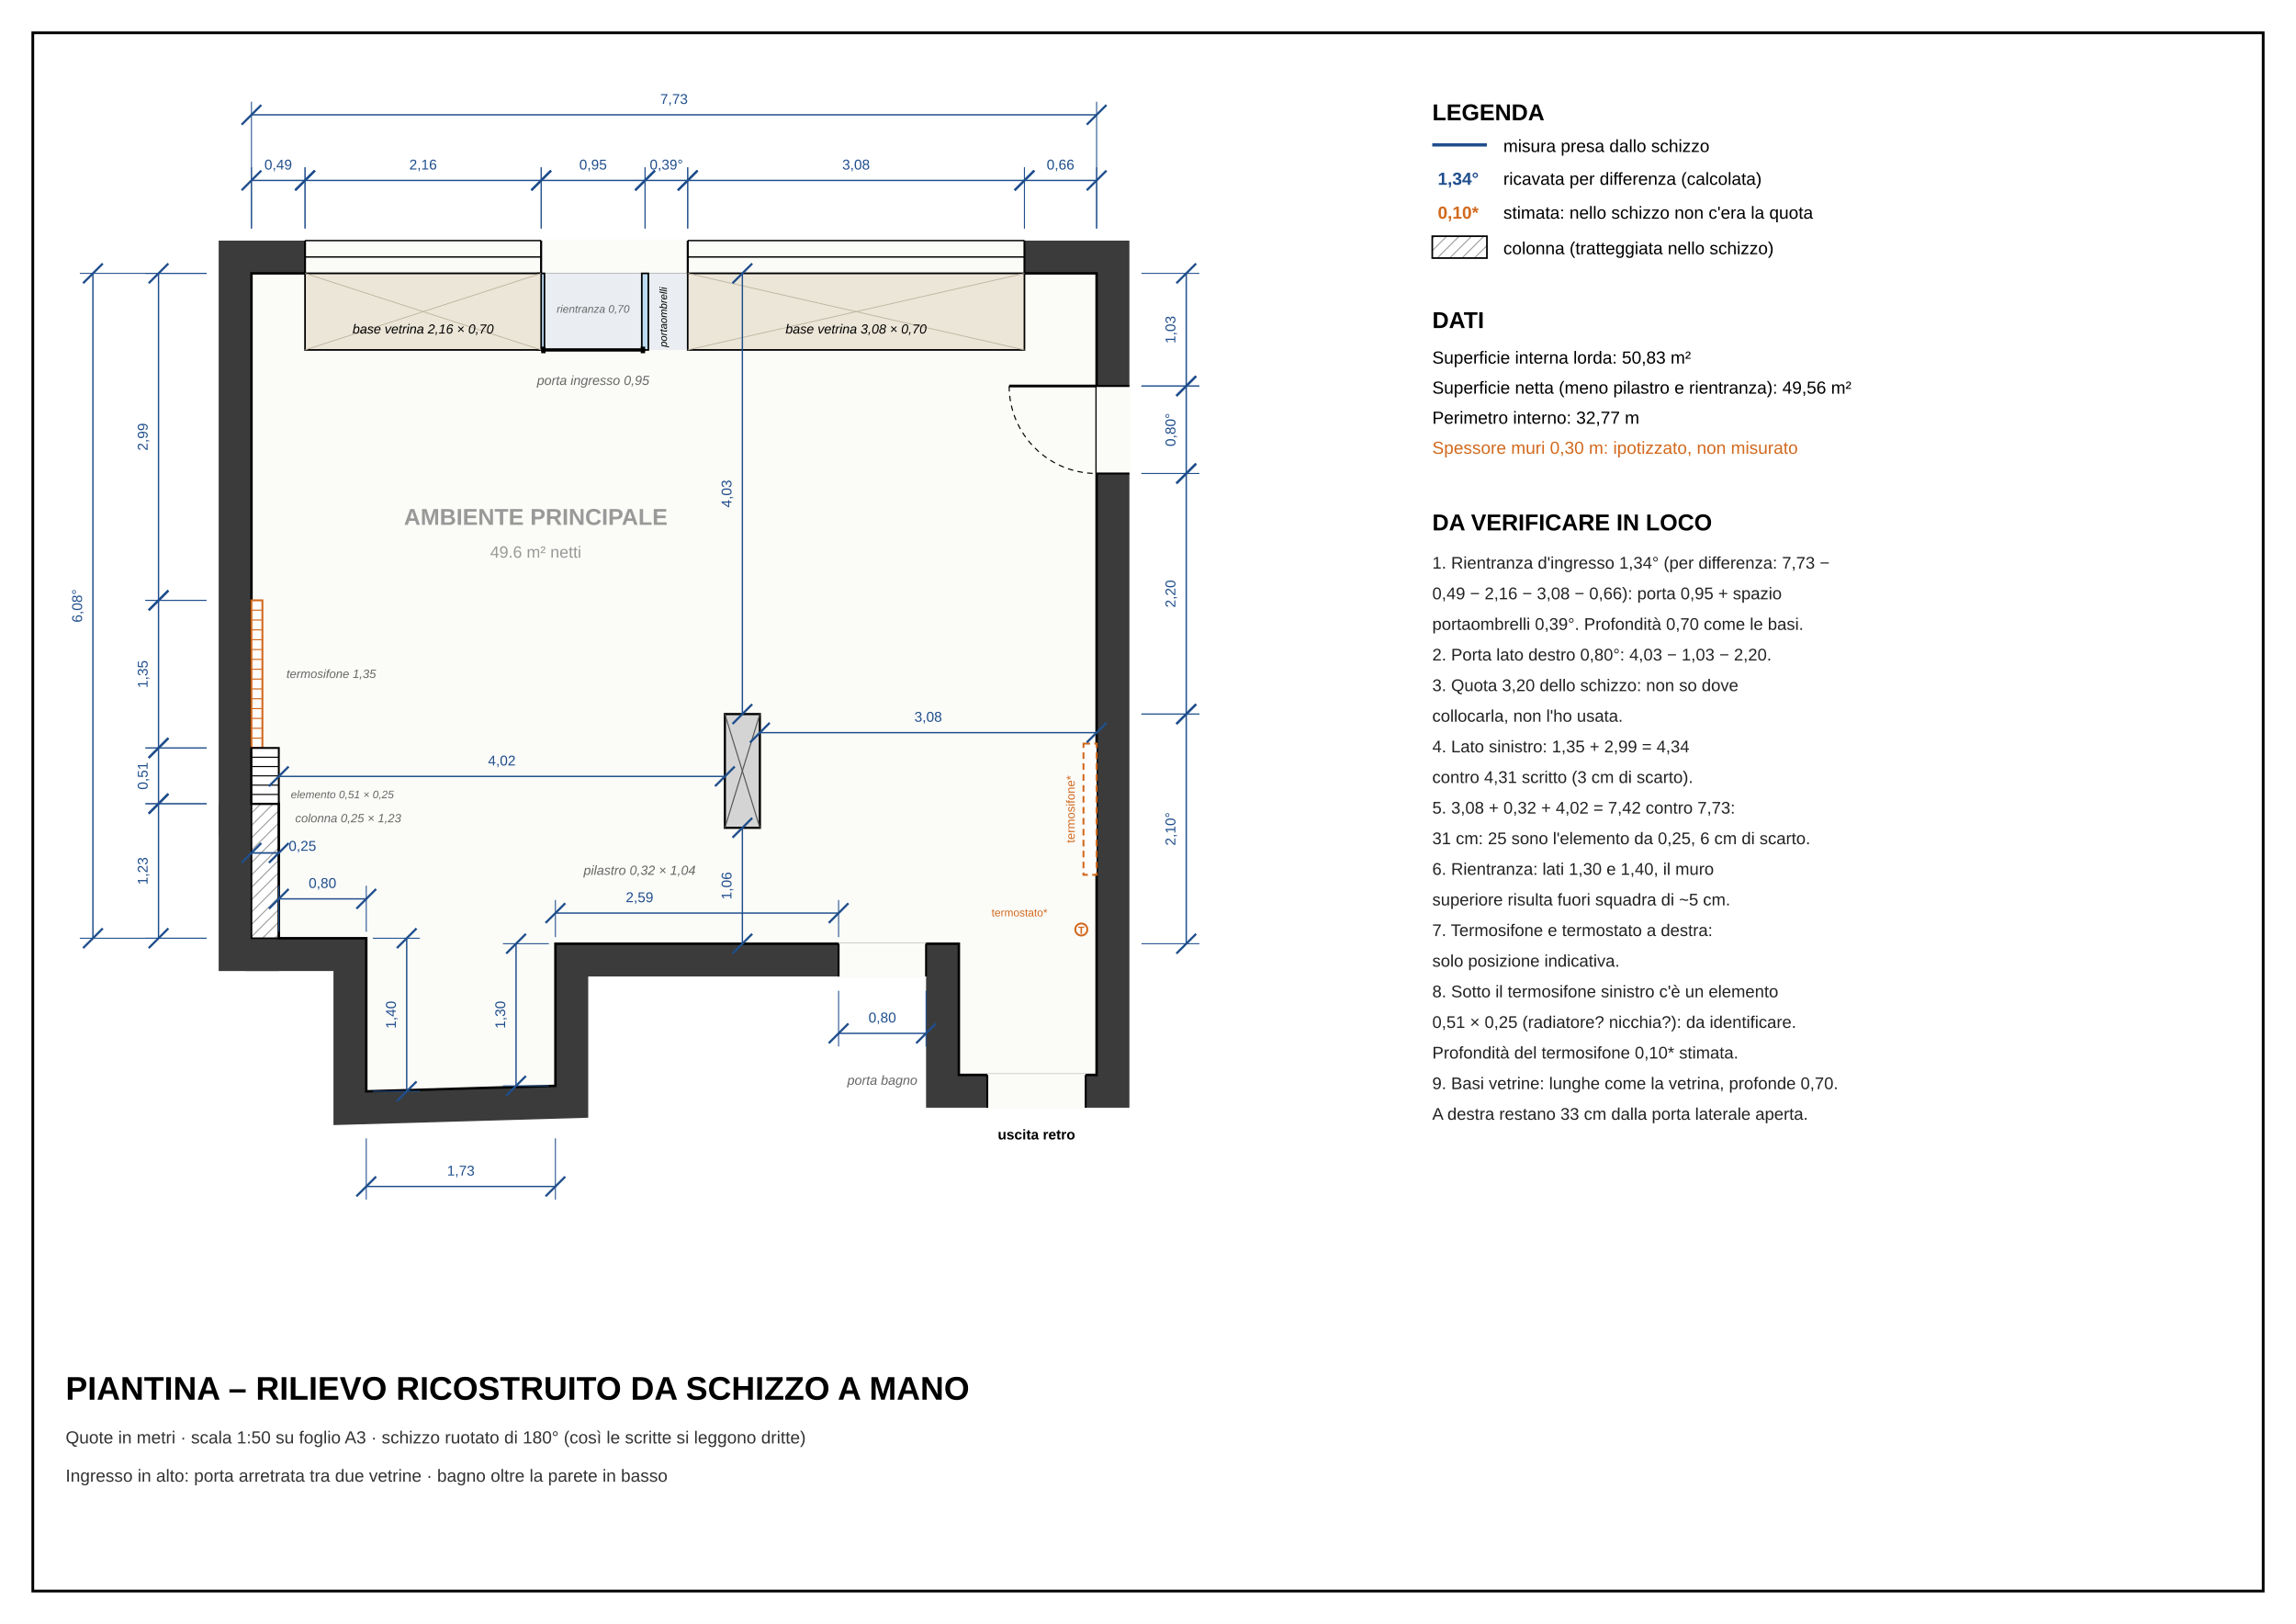
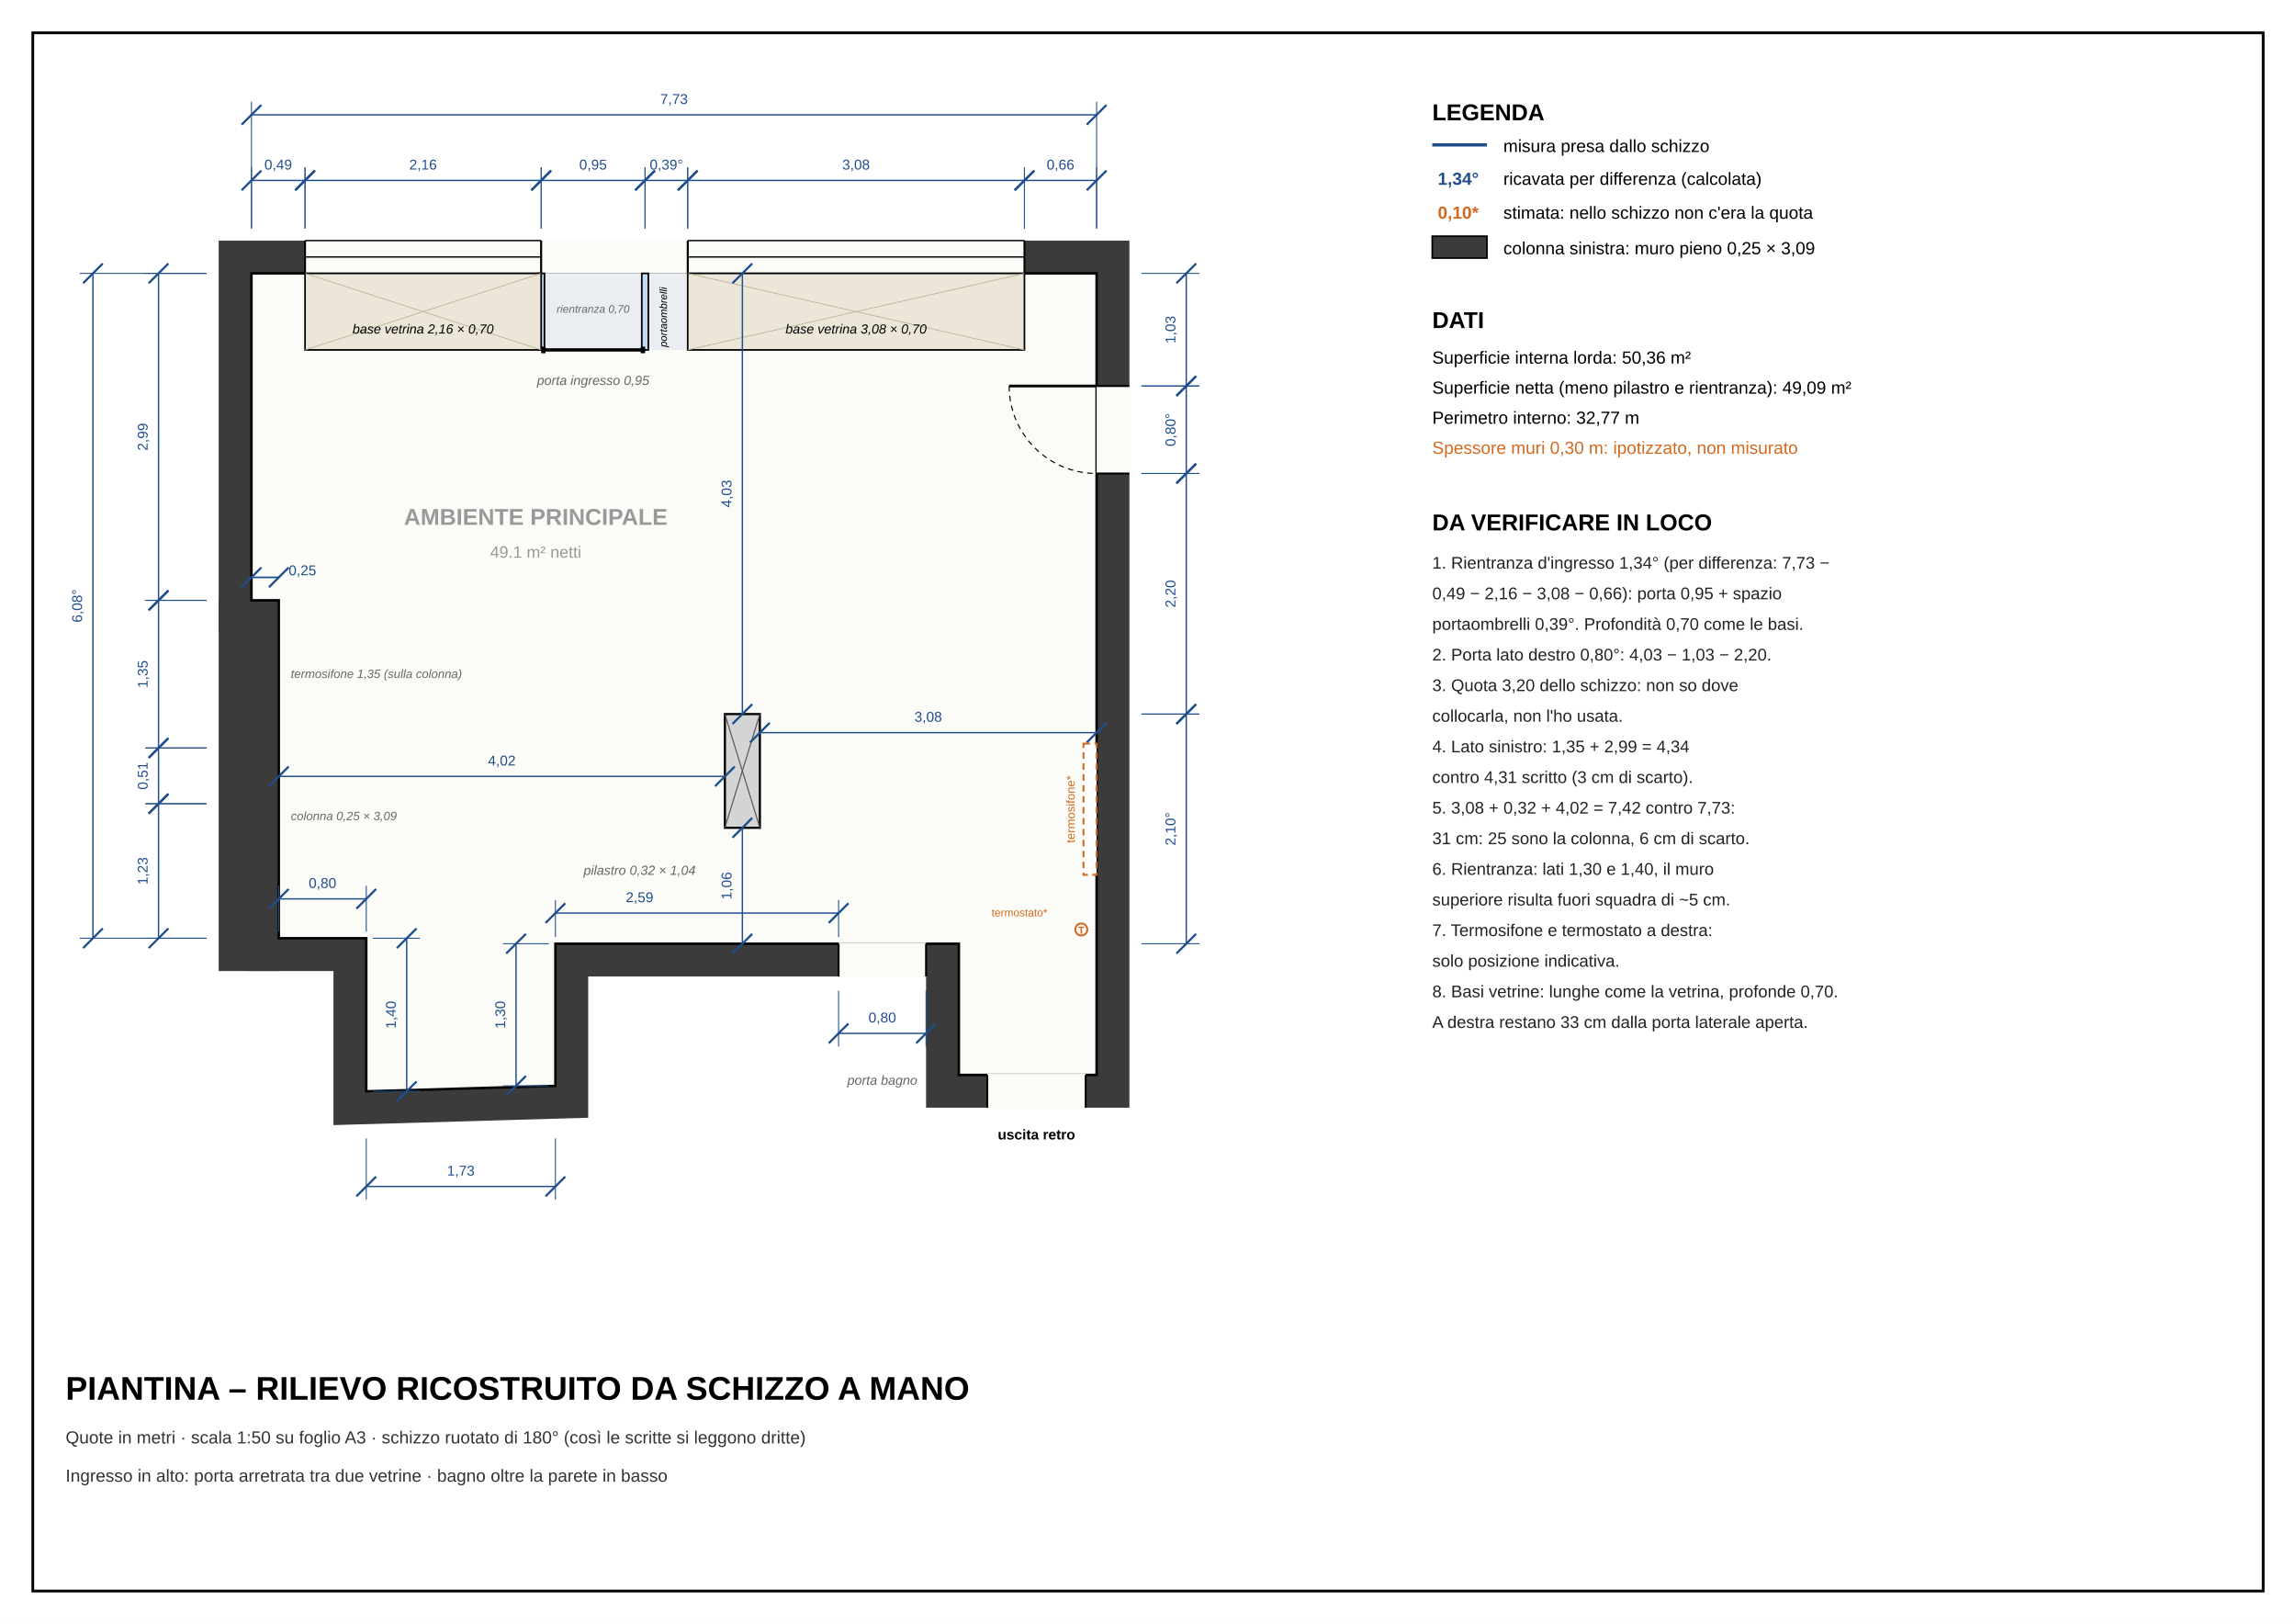
<svg xmlns="http://www.w3.org/2000/svg" width="420mm" height="297mm" viewBox="0 0 420 297" font-family="Arial, Helvetica, sans-serif">
  <defs>
    <pattern id="hatch" width="1.6" height="1.6" patternUnits="userSpaceOnUse" patternTransform="rotate(45)">
      <line x1="0" y1="0" x2="0" y2="1.6" stroke="#777" stroke-width="0.25" />
    </pattern>
  </defs>
  <rect width="420" height="297" fill="#ffffff" />
  <rect x="6" y="6" width="408" height="285" fill="none" stroke="#000" stroke-width="0.5" />
-   <polygon points="46.00,50.00 200.60,50.00 200.60,196.60 175.40,196.60 175.40,172.60 101.60,172.60 101.60,198.60 67.00,199.60 67.00,171.60 51.00,171.60 51.00,147.00 46.00,147.00" fill="none" stroke="#3b3b3b" stroke-width="12.00" stroke-linejoin="miter" stroke-miterlimit="10" />
-   <polygon points="46.00,50.00 200.60,50.00 200.60,196.60 175.40,196.60 175.40,172.60 101.60,172.60 101.60,198.60 67.00,199.60 67.00,171.60 51.00,171.60 51.00,147.00 46.00,147.00" fill="#fbfbf8" stroke="none" />
-   <rect x="40.00" y="147.00" width="11.00" height="30.60" fill="#3b3b3b" stroke="none" stroke-width="0.25" />
-   <rect x="46.00" y="147.00" width="5.00" height="24.60" fill="#fff" stroke="none" stroke-width="0.25" />
-   <rect x="46.00" y="147.00" width="5.00" height="24.60" fill="url(#hatch)" stroke="#000" stroke-width="0.3" />
-   <polygon points="46.00,50.00 200.60,50.00 200.60,196.60 175.40,196.60 175.40,172.60 101.60,172.60 101.60,198.60 67.00,199.60 67.00,171.60 51.00,171.60 51.00,147.00 46.00,147.00" fill="none" stroke="#000" stroke-width="0.45" stroke-linejoin="miter" />
+   <polygon points="46.00,50.00 200.60,50.00 200.60,196.60 175.40,196.60 175.40,172.60 101.60,172.60 101.60,198.60 67.00,199.60 67.00,171.60 51.00,171.60 51.00,109.80 46.00,109.80" fill="none" stroke="#3b3b3b" stroke-width="12.00" stroke-linejoin="miter" stroke-miterlimit="10" />
+   <polygon points="46.00,50.00 200.60,50.00 200.60,196.60 175.40,196.60 175.40,172.60 101.60,172.60 101.60,198.60 67.00,199.60 67.00,171.60 51.00,171.60 51.00,109.80 46.00,109.80" fill="#fbfbf8" stroke="none" />
+   <rect x="40.00" y="109.80" width="11.00" height="67.80" fill="#3b3b3b" stroke="none" stroke-width="0.25" />
+   <polygon points="46.00,50.00 200.60,50.00 200.60,196.60 175.40,196.60 175.40,172.60 101.60,172.60 101.60,198.60 67.00,199.60 67.00,171.60 51.00,171.60 51.00,109.80 46.00,109.80" fill="none" stroke="#000" stroke-width="0.45" stroke-linejoin="miter" />
  <rect x="55.80" y="43.80" width="43.20" height="6.20" fill="#fbfbf8" stroke="none" stroke-width="0.25" />
  <line x1="55.80" y1="44.00" x2="55.80" y2="50.00" stroke="#000" stroke-width="0.35" />
  <line x1="99.00" y1="44.00" x2="99.00" y2="50.00" stroke="#000" stroke-width="0.35" />
  <line x1="55.80" y1="44.00" x2="99.00" y2="44.00" stroke="#000" stroke-width="0.25" />
  <line x1="55.80" y1="47.00" x2="99.00" y2="47.00" stroke="#000" stroke-width="0.25" />
  <line x1="55.80" y1="50.00" x2="99.00" y2="50.00" stroke="#000" stroke-width="0.25" />
  <rect x="125.80" y="43.80" width="61.60" height="6.20" fill="#fbfbf8" stroke="none" stroke-width="0.25" />
  <line x1="125.80" y1="44.00" x2="125.80" y2="50.00" stroke="#000" stroke-width="0.35" />
  <line x1="187.40" y1="44.00" x2="187.40" y2="50.00" stroke="#000" stroke-width="0.35" />
  <line x1="125.80" y1="44.00" x2="187.40" y2="44.00" stroke="#000" stroke-width="0.25" />
  <line x1="125.80" y1="47.00" x2="187.40" y2="47.00" stroke="#000" stroke-width="0.25" />
  <line x1="125.80" y1="50.00" x2="187.40" y2="50.00" stroke="#000" stroke-width="0.25" />
  <rect x="99.00" y="43.80" width="26.80" height="6.20" fill="#fbfbf8" stroke="none" stroke-width="0.25" />
  <line x1="99.00" y1="44.00" x2="99.00" y2="50.00" stroke="#000" stroke-width="0.35" />
  <line x1="125.80" y1="44.00" x2="125.80" y2="50.00" stroke="#000" stroke-width="0.35" />
  <rect x="99.00" y="50.00" width="26.80" height="14.00" fill="#eaeef2" stroke="none" stroke-width="0.25" />
  <rect x="98.40" y="50.00" width="1.20" height="14.00" fill="#bfdcf2" stroke="#000" stroke-width="0.3" />
  <rect x="117.40" y="50.00" width="1.20" height="14.00" fill="#bfdcf2" stroke="#000" stroke-width="0.3" />
  <line x1="99.00" y1="64.00" x2="118.00" y2="64.00" stroke="#000" stroke-width="0.6" />
  <rect x="99.00" y="63.40" width="0.80" height="1.20" fill="#000" stroke="none" stroke-width="0.25" />
  <rect x="117.20" y="63.40" width="0.80" height="1.20" fill="#000" stroke="none" stroke-width="0.25" />
  <rect x="200.60" y="70.60" width="6.20" height="16.00" fill="#fbfbf8" stroke="none" stroke-width="0.25" />
  <line x1="200.60" y1="70.60" x2="206.60" y2="70.60" stroke="#000" stroke-width="0.35" />
  <line x1="200.60" y1="86.60" x2="206.60" y2="86.60" stroke="#000" stroke-width="0.35" />
  <line x1="200.60" y1="70.60" x2="184.60" y2="70.60" stroke="#000" stroke-width="0.5" />
  <path d="M 184.60 70.60 A 16.00 16.00 0 0 0 200.60 86.60" fill="none" stroke="#000" stroke-width="0.2" stroke-dasharray="1 0.8" />
  <rect x="153.40" y="172.40" width="16.00" height="6.40" fill="#fbfbf8" stroke="none" stroke-width="0.25" />
  <line x1="153.40" y1="172.60" x2="153.40" y2="178.60" stroke="#000" stroke-width="0.35" />
  <line x1="169.40" y1="172.60" x2="169.40" y2="178.60" stroke="#000" stroke-width="0.35" />
  <rect x="180.60" y="196.40" width="18.00" height="6.40" fill="#fbfbf8" stroke="none" stroke-width="0.25" />
  <line x1="180.60" y1="196.60" x2="180.60" y2="202.60" stroke="#000" stroke-width="0.35" />
  <line x1="198.60" y1="196.60" x2="198.60" y2="202.60" stroke="#000" stroke-width="0.35" />
  <rect x="180.60" y="196.40" width="18.00" height="6.40" fill="none" stroke="none" stroke-width="0.25" />
  <rect x="55.80" y="50.00" width="43.20" height="14.00" fill="#ece6d8" stroke="#000" stroke-width="0.3" />
  <line x1="55.80" y1="50.00" x2="99.00" y2="64.00" stroke="#bbb39f" stroke-width="0.15" />
  <line x1="55.80" y1="64.00" x2="99.00" y2="50.00" stroke="#bbb39f" stroke-width="0.15" />
  <rect x="125.80" y="50.00" width="61.60" height="14.00" fill="#ece6d8" stroke="#000" stroke-width="0.3" />
  <line x1="125.80" y1="50.00" x2="187.40" y2="64.00" stroke="#bbb39f" stroke-width="0.15" />
  <line x1="125.80" y1="64.00" x2="187.40" y2="50.00" stroke="#bbb39f" stroke-width="0.15" />
  <rect x="132.60" y="130.60" width="6.40" height="20.80" fill="#d4d4d4" stroke="#000" stroke-width="0.4" />
  <line x1="132.60" y1="130.60" x2="139.00" y2="151.40" stroke="#555" stroke-width="0.2" />
  <line x1="139.00" y1="130.60" x2="132.60" y2="151.40" stroke="#555" stroke-width="0.2" />
-   <rect x="46.00" y="109.80" width="2.00" height="27.00" fill="#fff" stroke="#d2691e" stroke-width="0.35" />
-   <line x1="46.00" y1="111.60" x2="48.00" y2="111.60" stroke="#d2691e" stroke-width="0.2" />
-   <line x1="46.00" y1="113.40" x2="48.00" y2="113.40" stroke="#d2691e" stroke-width="0.2" />
-   <line x1="46.00" y1="115.20" x2="48.00" y2="115.20" stroke="#d2691e" stroke-width="0.2" />
-   <line x1="46.00" y1="117.00" x2="48.00" y2="117.00" stroke="#d2691e" stroke-width="0.2" />
-   <line x1="46.00" y1="118.80" x2="48.00" y2="118.80" stroke="#d2691e" stroke-width="0.2" />
-   <line x1="46.00" y1="120.60" x2="48.00" y2="120.60" stroke="#d2691e" stroke-width="0.2" />
-   <line x1="46.00" y1="122.40" x2="48.00" y2="122.40" stroke="#d2691e" stroke-width="0.2" />
-   <line x1="46.00" y1="124.20" x2="48.00" y2="124.20" stroke="#d2691e" stroke-width="0.2" />
-   <line x1="46.00" y1="126.00" x2="48.00" y2="126.00" stroke="#d2691e" stroke-width="0.2" />
-   <line x1="46.00" y1="127.80" x2="48.00" y2="127.80" stroke="#d2691e" stroke-width="0.2" />
-   <line x1="46.00" y1="129.60" x2="48.00" y2="129.60" stroke="#d2691e" stroke-width="0.2" />
-   <line x1="46.00" y1="131.40" x2="48.00" y2="131.40" stroke="#d2691e" stroke-width="0.2" />
-   <line x1="46.00" y1="133.20" x2="48.00" y2="133.20" stroke="#d2691e" stroke-width="0.2" />
-   <line x1="46.00" y1="135.00" x2="48.00" y2="135.00" stroke="#d2691e" stroke-width="0.2" />
-   <rect x="46.00" y="136.80" width="5.00" height="10.20" fill="#fff" stroke="#000" stroke-width="0.35" />
-   <line x1="46.00" y1="138.50" x2="51.00" y2="138.50" stroke="#000" stroke-width="0.2" />
-   <line x1="46.00" y1="140.20" x2="51.00" y2="140.20" stroke="#000" stroke-width="0.2" />
-   <line x1="46.00" y1="141.90" x2="51.00" y2="141.90" stroke="#000" stroke-width="0.2" />
-   <line x1="46.00" y1="143.60" x2="51.00" y2="143.60" stroke="#000" stroke-width="0.2" />
-   <line x1="46.00" y1="145.30" x2="51.00" y2="145.30" stroke="#000" stroke-width="0.2" />
  <rect x="198.20" y="136.00" width="2.40" height="24.00" fill="#fff" stroke="#d2691e" stroke-width="0.35" stroke-dasharray="1.2 0.8" />
  <text x="196.60" y="148.00" font-size="2.2" fill="#d2691e" text-anchor="middle" font-weight="normal" font-style="normal" transform="rotate(-90 196.60 148.00)">termosifone*</text>
  <circle cx="197.80" cy="170.00" r="1.1" fill="#fff" stroke="#d2691e" stroke-width="0.35" />
  <text x="197.80" y="170.80" font-size="1.9" fill="#d2691e" text-anchor="middle" font-weight="bold">T</text>
  <text x="191.60" y="167.60" font-size="2.0" fill="#d2691e" text-anchor="end" font-weight="normal" font-style="normal">termostato*</text>
  <text x="77.40" y="61.00" font-size="2.4" fill="#000" text-anchor="middle" font-weight="normal" font-style="italic">base vetrina 2,16 × 0,70</text>
  <text x="156.60" y="61.00" font-size="2.4" fill="#000" text-anchor="middle" font-weight="normal" font-style="italic">base vetrina 3,08 × 0,70</text>
  <text x="108.50" y="70.40" font-size="2.4" fill="#666666" text-anchor="middle" font-weight="normal" font-style="italic">porta ingresso 0,95</text>
  <text x="108.50" y="57.20" font-size="2.0" fill="#666666" text-anchor="middle" font-weight="normal" font-style="italic">rientranza 0,70</text>
  <text x="122.00" y="58.00" font-size="1.9" fill="#000" text-anchor="middle" font-weight="normal" font-style="italic" transform="rotate(-90 122.00 58.00)">portaombrelli</text>
  <text x="117.00" y="160.00" font-size="2.4" fill="#666666" text-anchor="middle" font-weight="normal" font-style="italic">pilastro 0,32 × 1,04</text>
-   <text x="52.40" y="124.00" font-size="2.2" fill="#666666" text-anchor="start" font-weight="normal" font-style="italic">termosifone 1,35</text>
-   <text x="53.20" y="146.00" font-size="2.0" fill="#666666" text-anchor="start" font-weight="normal" font-style="italic">elemento 0,51 × 0,25</text>
-   <text x="54.00" y="150.40" font-size="2.2" fill="#666666" text-anchor="start" font-weight="normal" font-style="italic">colonna 0,25 × 1,23</text>
+   <text x="53.20" y="124.00" font-size="2.2" fill="#666666" text-anchor="start" font-weight="normal" font-style="italic">termosifone 1,35 (sulla colonna)</text>
+   <text x="53.20" y="150.00" font-size="2.2" fill="#666666" text-anchor="start" font-weight="normal" font-style="italic">colonna 0,25 × 3,09</text>
  <text x="161.40" y="198.40" font-size="2.4" fill="#666666" text-anchor="middle" font-weight="normal" font-style="italic">porta bagno</text>
  <text x="189.60" y="208.40" font-size="2.6" fill="#000" text-anchor="middle" font-weight="bold" font-style="normal">uscita retro</text>
  <text x="98.00" y="96.00" font-size="4.2" fill="#999" text-anchor="middle" font-weight="bold" font-style="normal">AMBIENTE PRINCIPALE</text>
-   <text x="98.00" y="102.00" font-size="3.0" fill="#999" text-anchor="middle" font-weight="normal" font-style="normal">49.6 m² netti</text>
+   <text x="98.00" y="102.00" font-size="3.0" fill="#999" text-anchor="middle" font-weight="normal" font-style="normal">49.1 m² netti</text>
  <line x1="46.00" y1="41.80" x2="46.00" y2="30.60" stroke="#1f4e8c" stroke-width="0.18" />
  <line x1="55.80" y1="41.80" x2="55.80" y2="30.60" stroke="#1f4e8c" stroke-width="0.18" />
  <line x1="46.00" y1="33.00" x2="55.80" y2="33.00" stroke="#1f4e8c" stroke-width="0.25" />
  <line x1="44.20" y1="34.80" x2="47.80" y2="31.20" stroke="#1f4e8c" stroke-width="0.4" />
  <line x1="54.00" y1="34.80" x2="57.60" y2="31.20" stroke="#1f4e8c" stroke-width="0.4" />
  <text x="50.90" y="31.00" font-size="2.6" fill="#1f4e8c" text-anchor="middle" font-weight="normal" font-style="normal">0,49</text>
  <line x1="55.80" y1="41.80" x2="55.80" y2="30.60" stroke="#1f4e8c" stroke-width="0.18" />
  <line x1="99.00" y1="41.80" x2="99.00" y2="30.60" stroke="#1f4e8c" stroke-width="0.18" />
  <line x1="55.80" y1="33.00" x2="99.00" y2="33.00" stroke="#1f4e8c" stroke-width="0.25" />
  <line x1="54.00" y1="34.80" x2="57.60" y2="31.20" stroke="#1f4e8c" stroke-width="0.4" />
  <line x1="97.20" y1="34.80" x2="100.80" y2="31.20" stroke="#1f4e8c" stroke-width="0.4" />
  <text x="77.40" y="31.00" font-size="2.6" fill="#1f4e8c" text-anchor="middle" font-weight="normal" font-style="normal">2,16</text>
  <line x1="99.00" y1="41.80" x2="99.00" y2="30.60" stroke="#1f4e8c" stroke-width="0.18" />
  <line x1="118.00" y1="41.80" x2="118.00" y2="30.60" stroke="#1f4e8c" stroke-width="0.18" />
  <line x1="99.00" y1="33.00" x2="118.00" y2="33.00" stroke="#1f4e8c" stroke-width="0.25" />
  <line x1="97.20" y1="34.80" x2="100.80" y2="31.20" stroke="#1f4e8c" stroke-width="0.4" />
  <line x1="116.20" y1="34.80" x2="119.80" y2="31.20" stroke="#1f4e8c" stroke-width="0.4" />
  <text x="108.50" y="31.00" font-size="2.6" fill="#1f4e8c" text-anchor="middle" font-weight="normal" font-style="normal">0,95</text>
  <line x1="118.00" y1="41.80" x2="118.00" y2="30.60" stroke="#1f4e8c" stroke-width="0.18" />
  <line x1="125.80" y1="41.80" x2="125.80" y2="30.60" stroke="#1f4e8c" stroke-width="0.18" />
  <line x1="118.00" y1="33.00" x2="125.80" y2="33.00" stroke="#1f4e8c" stroke-width="0.25" />
  <line x1="116.20" y1="34.80" x2="119.80" y2="31.20" stroke="#1f4e8c" stroke-width="0.4" />
  <line x1="124.00" y1="34.80" x2="127.60" y2="31.20" stroke="#1f4e8c" stroke-width="0.4" />
  <text x="121.90" y="31.00" font-size="2.6" fill="#1f4e8c" text-anchor="middle" font-weight="normal" font-style="normal">0,39°</text>
  <line x1="125.80" y1="41.80" x2="125.80" y2="30.60" stroke="#1f4e8c" stroke-width="0.18" />
  <line x1="187.40" y1="41.80" x2="187.40" y2="30.60" stroke="#1f4e8c" stroke-width="0.18" />
  <line x1="125.80" y1="33.00" x2="187.40" y2="33.00" stroke="#1f4e8c" stroke-width="0.25" />
  <line x1="124.00" y1="34.80" x2="127.60" y2="31.20" stroke="#1f4e8c" stroke-width="0.4" />
  <line x1="185.60" y1="34.80" x2="189.20" y2="31.20" stroke="#1f4e8c" stroke-width="0.4" />
  <text x="156.60" y="31.00" font-size="2.6" fill="#1f4e8c" text-anchor="middle" font-weight="normal" font-style="normal">3,08</text>
  <line x1="187.40" y1="41.80" x2="187.40" y2="30.60" stroke="#1f4e8c" stroke-width="0.18" />
  <line x1="200.60" y1="41.80" x2="200.60" y2="30.60" stroke="#1f4e8c" stroke-width="0.18" />
  <line x1="187.40" y1="33.00" x2="200.60" y2="33.00" stroke="#1f4e8c" stroke-width="0.25" />
  <line x1="185.60" y1="34.80" x2="189.20" y2="31.20" stroke="#1f4e8c" stroke-width="0.4" />
  <line x1="198.80" y1="34.80" x2="202.40" y2="31.20" stroke="#1f4e8c" stroke-width="0.4" />
  <text x="194.00" y="31.00" font-size="2.6" fill="#1f4e8c" text-anchor="middle" font-weight="normal" font-style="normal">0,66</text>
  <line x1="46.00" y1="41.80" x2="46.00" y2="18.60" stroke="#1f4e8c" stroke-width="0.18" />
  <line x1="200.60" y1="41.80" x2="200.60" y2="18.60" stroke="#1f4e8c" stroke-width="0.18" />
  <line x1="46.00" y1="21.00" x2="200.60" y2="21.00" stroke="#1f4e8c" stroke-width="0.25" />
  <line x1="44.20" y1="22.80" x2="47.80" y2="19.20" stroke="#1f4e8c" stroke-width="0.4" />
  <line x1="198.80" y1="22.80" x2="202.40" y2="19.20" stroke="#1f4e8c" stroke-width="0.4" />
  <text x="123.30" y="19.00" font-size="2.6" fill="#1f4e8c" text-anchor="middle" font-weight="normal" font-style="normal">7,73</text>
  <line x1="208.80" y1="50.00" x2="219.40" y2="50.00" stroke="#1f4e8c" stroke-width="0.18" />
  <line x1="208.80" y1="70.60" x2="219.40" y2="70.60" stroke="#1f4e8c" stroke-width="0.18" />
  <line x1="217.00" y1="50.00" x2="217.00" y2="70.60" stroke="#1f4e8c" stroke-width="0.25" />
  <line x1="215.20" y1="51.80" x2="218.80" y2="48.20" stroke="#1f4e8c" stroke-width="0.4" />
  <line x1="215.20" y1="72.40" x2="218.80" y2="68.80" stroke="#1f4e8c" stroke-width="0.4" />
  <text x="215.00" y="60.30" font-size="2.6" fill="#1f4e8c" text-anchor="middle" font-weight="normal" font-style="normal" transform="rotate(-90 215.00 60.30)">1,03</text>
  <line x1="208.80" y1="70.60" x2="219.40" y2="70.60" stroke="#1f4e8c" stroke-width="0.18" />
  <line x1="208.80" y1="86.60" x2="219.40" y2="86.60" stroke="#1f4e8c" stroke-width="0.18" />
  <line x1="217.00" y1="70.60" x2="217.00" y2="86.60" stroke="#1f4e8c" stroke-width="0.25" />
  <line x1="215.20" y1="72.40" x2="218.80" y2="68.80" stroke="#1f4e8c" stroke-width="0.4" />
  <line x1="215.20" y1="88.40" x2="218.80" y2="84.80" stroke="#1f4e8c" stroke-width="0.4" />
  <text x="215.00" y="78.60" font-size="2.6" fill="#1f4e8c" text-anchor="middle" font-weight="normal" font-style="normal" transform="rotate(-90 215.00 78.60)">0,80°</text>
  <line x1="208.80" y1="86.60" x2="219.40" y2="86.60" stroke="#1f4e8c" stroke-width="0.18" />
  <line x1="208.80" y1="130.60" x2="219.40" y2="130.60" stroke="#1f4e8c" stroke-width="0.18" />
  <line x1="217.00" y1="86.60" x2="217.00" y2="130.60" stroke="#1f4e8c" stroke-width="0.25" />
  <line x1="215.20" y1="88.40" x2="218.80" y2="84.80" stroke="#1f4e8c" stroke-width="0.4" />
  <line x1="215.20" y1="132.40" x2="218.80" y2="128.80" stroke="#1f4e8c" stroke-width="0.4" />
  <text x="215.00" y="108.60" font-size="2.6" fill="#1f4e8c" text-anchor="middle" font-weight="normal" font-style="normal" transform="rotate(-90 215.00 108.60)">2,20</text>
  <line x1="208.80" y1="130.60" x2="219.40" y2="130.60" stroke="#1f4e8c" stroke-width="0.18" />
  <line x1="208.80" y1="172.60" x2="219.40" y2="172.60" stroke="#1f4e8c" stroke-width="0.18" />
  <line x1="217.00" y1="130.60" x2="217.00" y2="172.60" stroke="#1f4e8c" stroke-width="0.25" />
  <line x1="215.20" y1="132.40" x2="218.80" y2="128.80" stroke="#1f4e8c" stroke-width="0.4" />
  <line x1="215.20" y1="174.40" x2="218.80" y2="170.80" stroke="#1f4e8c" stroke-width="0.4" />
  <text x="215.00" y="151.60" font-size="2.6" fill="#1f4e8c" text-anchor="middle" font-weight="normal" font-style="normal" transform="rotate(-90 215.00 151.60)">2,10°</text>
  <line x1="37.80" y1="50.00" x2="26.60" y2="50.00" stroke="#1f4e8c" stroke-width="0.18" />
  <line x1="37.80" y1="109.80" x2="26.60" y2="109.80" stroke="#1f4e8c" stroke-width="0.18" />
  <line x1="29.00" y1="50.00" x2="29.00" y2="109.80" stroke="#1f4e8c" stroke-width="0.25" />
  <line x1="27.20" y1="51.80" x2="30.80" y2="48.20" stroke="#1f4e8c" stroke-width="0.4" />
  <line x1="27.20" y1="111.60" x2="30.80" y2="108.00" stroke="#1f4e8c" stroke-width="0.4" />
  <text x="27.00" y="79.90" font-size="2.6" fill="#1f4e8c" text-anchor="middle" font-weight="normal" font-style="normal" transform="rotate(-90 27.00 79.90)">2,99</text>
  <line x1="37.80" y1="109.80" x2="26.60" y2="109.80" stroke="#1f4e8c" stroke-width="0.18" />
  <line x1="37.80" y1="136.80" x2="26.60" y2="136.80" stroke="#1f4e8c" stroke-width="0.18" />
  <line x1="29.00" y1="109.80" x2="29.00" y2="136.80" stroke="#1f4e8c" stroke-width="0.25" />
  <line x1="27.20" y1="111.60" x2="30.80" y2="108.00" stroke="#1f4e8c" stroke-width="0.4" />
  <line x1="27.20" y1="138.60" x2="30.80" y2="135.00" stroke="#1f4e8c" stroke-width="0.4" />
  <text x="27.00" y="123.30" font-size="2.6" fill="#1f4e8c" text-anchor="middle" font-weight="normal" font-style="normal" transform="rotate(-90 27.00 123.30)">1,35</text>
  <line x1="37.80" y1="136.80" x2="26.60" y2="136.80" stroke="#1f4e8c" stroke-width="0.18" />
  <line x1="37.80" y1="147.00" x2="26.60" y2="147.00" stroke="#1f4e8c" stroke-width="0.18" />
  <line x1="29.00" y1="136.80" x2="29.00" y2="147.00" stroke="#1f4e8c" stroke-width="0.25" />
  <line x1="27.20" y1="138.60" x2="30.80" y2="135.00" stroke="#1f4e8c" stroke-width="0.4" />
  <line x1="27.20" y1="148.80" x2="30.80" y2="145.20" stroke="#1f4e8c" stroke-width="0.4" />
  <text x="27.00" y="141.90" font-size="2.6" fill="#1f4e8c" text-anchor="middle" font-weight="normal" font-style="normal" transform="rotate(-90 27.00 141.90)">0,51</text>
  <line x1="37.80" y1="147.00" x2="26.60" y2="147.00" stroke="#1f4e8c" stroke-width="0.18" />
  <line x1="37.80" y1="171.60" x2="26.60" y2="171.60" stroke="#1f4e8c" stroke-width="0.18" />
  <line x1="29.00" y1="147.00" x2="29.00" y2="171.60" stroke="#1f4e8c" stroke-width="0.25" />
  <line x1="27.20" y1="148.80" x2="30.80" y2="145.20" stroke="#1f4e8c" stroke-width="0.4" />
  <line x1="27.20" y1="173.40" x2="30.80" y2="169.80" stroke="#1f4e8c" stroke-width="0.4" />
  <text x="27.00" y="159.30" font-size="2.6" fill="#1f4e8c" text-anchor="middle" font-weight="normal" font-style="normal" transform="rotate(-90 27.00 159.30)">1,23</text>
  <line x1="37.80" y1="50.00" x2="14.60" y2="50.00" stroke="#1f4e8c" stroke-width="0.18" />
  <line x1="37.80" y1="171.60" x2="14.60" y2="171.60" stroke="#1f4e8c" stroke-width="0.18" />
  <line x1="17.00" y1="50.00" x2="17.00" y2="171.60" stroke="#1f4e8c" stroke-width="0.25" />
  <line x1="15.20" y1="51.80" x2="18.80" y2="48.20" stroke="#1f4e8c" stroke-width="0.4" />
  <line x1="15.20" y1="173.40" x2="18.80" y2="169.80" stroke="#1f4e8c" stroke-width="0.4" />
  <text x="15.00" y="110.80" font-size="2.6" fill="#1f4e8c" text-anchor="middle" font-weight="normal" font-style="normal" transform="rotate(-90 15.00 110.80)">6,08°</text>
  <line x1="139.00" y1="134.00" x2="200.60" y2="134.00" stroke="#1f4e8c" stroke-width="0.25" />
  <line x1="137.20" y1="135.80" x2="140.80" y2="132.20" stroke="#1f4e8c" stroke-width="0.4" />
  <line x1="198.80" y1="135.80" x2="202.40" y2="132.20" stroke="#1f4e8c" stroke-width="0.4" />
  <text x="169.80" y="132.00" font-size="2.6" fill="#1f4e8c" text-anchor="middle" font-weight="normal" font-style="normal">3,08</text>
  <line x1="51.00" y1="142.00" x2="132.60" y2="142.00" stroke="#1f4e8c" stroke-width="0.25" />
  <line x1="49.20" y1="143.80" x2="52.80" y2="140.20" stroke="#1f4e8c" stroke-width="0.4" />
  <line x1="130.80" y1="143.80" x2="134.40" y2="140.20" stroke="#1f4e8c" stroke-width="0.4" />
  <text x="91.80" y="140.00" font-size="2.6" fill="#1f4e8c" text-anchor="middle" font-weight="normal" font-style="normal">4,02</text>
  <line x1="135.80" y1="50.00" x2="135.80" y2="130.60" stroke="#1f4e8c" stroke-width="0.25" />
  <line x1="134.00" y1="51.80" x2="137.60" y2="48.20" stroke="#1f4e8c" stroke-width="0.4" />
  <line x1="134.00" y1="132.40" x2="137.60" y2="128.80" stroke="#1f4e8c" stroke-width="0.4" />
  <text x="133.80" y="90.30" font-size="2.6" fill="#1f4e8c" text-anchor="middle" font-weight="normal" font-style="normal" transform="rotate(-90 133.80 90.30)">4,03</text>
  <line x1="135.80" y1="151.40" x2="135.80" y2="172.60" stroke="#1f4e8c" stroke-width="0.25" />
  <line x1="134.00" y1="153.20" x2="137.60" y2="149.60" stroke="#1f4e8c" stroke-width="0.4" />
  <line x1="134.00" y1="174.40" x2="137.60" y2="170.80" stroke="#1f4e8c" stroke-width="0.4" />
  <text x="133.80" y="162.00" font-size="2.6" fill="#1f4e8c" text-anchor="middle" font-weight="normal" font-style="normal" transform="rotate(-90 133.80 162.00)">1,06</text>
-   <line x1="46.00" y1="156.00" x2="51.00" y2="156.00" stroke="#1f4e8c" stroke-width="0.3" />
-   <line x1="44.20" y1="157.80" x2="47.80" y2="154.20" stroke="#1f4e8c" stroke-width="0.4" />
-   <line x1="49.20" y1="157.80" x2="52.80" y2="154.20" stroke="#1f4e8c" stroke-width="0.4" />
-   <text x="52.80" y="155.60" font-size="2.6" fill="#1f4e8c" text-anchor="start" font-weight="normal" font-style="normal">0,25</text>
+   <line x1="46.00" y1="105.60" x2="51.00" y2="105.60" stroke="#1f4e8c" stroke-width="0.3" />
+   <line x1="44.20" y1="107.40" x2="47.80" y2="103.80" stroke="#1f4e8c" stroke-width="0.4" />
+   <line x1="49.20" y1="107.40" x2="52.80" y2="103.80" stroke="#1f4e8c" stroke-width="0.4" />
+   <text x="52.80" y="105.20" font-size="2.6" fill="#1f4e8c" text-anchor="start" font-weight="normal" font-style="normal">0,25</text>
  <line x1="51.00" y1="170.40" x2="51.00" y2="162.00" stroke="#1f4e8c" stroke-width="0.18" />
  <line x1="67.00" y1="170.40" x2="67.00" y2="162.00" stroke="#1f4e8c" stroke-width="0.18" />
  <line x1="51.00" y1="164.40" x2="67.00" y2="164.40" stroke="#1f4e8c" stroke-width="0.25" />
  <line x1="49.20" y1="166.20" x2="52.80" y2="162.60" stroke="#1f4e8c" stroke-width="0.4" />
  <line x1="65.20" y1="166.20" x2="68.80" y2="162.60" stroke="#1f4e8c" stroke-width="0.4" />
  <text x="59.00" y="162.40" font-size="2.6" fill="#1f4e8c" text-anchor="middle" font-weight="normal" font-style="normal">0,80</text>
  <line x1="101.60" y1="171.40" x2="101.60" y2="164.60" stroke="#1f4e8c" stroke-width="0.18" />
  <line x1="153.40" y1="171.40" x2="153.40" y2="164.60" stroke="#1f4e8c" stroke-width="0.18" />
  <line x1="101.60" y1="167.00" x2="153.40" y2="167.00" stroke="#1f4e8c" stroke-width="0.25" />
  <line x1="99.80" y1="168.80" x2="103.40" y2="165.20" stroke="#1f4e8c" stroke-width="0.4" />
  <line x1="151.60" y1="168.80" x2="155.20" y2="165.20" stroke="#1f4e8c" stroke-width="0.4" />
  <text x="117.00" y="165.00" font-size="2.6" fill="#1f4e8c" text-anchor="middle" font-weight="normal" font-style="normal">2,59</text>
  <line x1="68.20" y1="171.60" x2="76.80" y2="171.60" stroke="#1f4e8c" stroke-width="0.18" />
  <line x1="68.20" y1="199.60" x2="76.80" y2="199.60" stroke="#1f4e8c" stroke-width="0.18" />
  <line x1="74.40" y1="171.60" x2="74.40" y2="199.60" stroke="#1f4e8c" stroke-width="0.25" />
  <line x1="72.60" y1="173.40" x2="76.20" y2="169.80" stroke="#1f4e8c" stroke-width="0.4" />
  <line x1="72.60" y1="201.40" x2="76.20" y2="197.80" stroke="#1f4e8c" stroke-width="0.4" />
  <text x="72.40" y="185.60" font-size="2.6" fill="#1f4e8c" text-anchor="middle" font-weight="normal" font-style="normal" transform="rotate(-90 72.40 185.60)">1,40</text>
  <line x1="100.40" y1="172.60" x2="92.00" y2="172.60" stroke="#1f4e8c" stroke-width="0.18" />
  <line x1="100.40" y1="198.60" x2="92.00" y2="198.60" stroke="#1f4e8c" stroke-width="0.18" />
  <line x1="94.40" y1="172.60" x2="94.40" y2="198.60" stroke="#1f4e8c" stroke-width="0.25" />
  <line x1="92.60" y1="174.40" x2="96.20" y2="170.80" stroke="#1f4e8c" stroke-width="0.4" />
  <line x1="92.60" y1="200.40" x2="96.20" y2="196.80" stroke="#1f4e8c" stroke-width="0.4" />
  <text x="92.40" y="185.60" font-size="2.6" fill="#1f4e8c" text-anchor="middle" font-weight="normal" font-style="normal" transform="rotate(-90 92.40 185.60)">1,30</text>
  <line x1="67.00" y1="208.20" x2="67.00" y2="219.40" stroke="#1f4e8c" stroke-width="0.18" />
  <line x1="101.60" y1="208.20" x2="101.60" y2="219.40" stroke="#1f4e8c" stroke-width="0.18" />
  <line x1="67.00" y1="217.00" x2="101.60" y2="217.00" stroke="#1f4e8c" stroke-width="0.25" />
  <line x1="65.20" y1="218.80" x2="68.80" y2="215.20" stroke="#1f4e8c" stroke-width="0.4" />
  <line x1="99.80" y1="218.80" x2="103.40" y2="215.20" stroke="#1f4e8c" stroke-width="0.4" />
  <text x="84.30" y="215.00" font-size="2.6" fill="#1f4e8c" text-anchor="middle" font-weight="normal" font-style="normal">1,73</text>
  <line x1="153.40" y1="181.20" x2="153.40" y2="191.40" stroke="#1f4e8c" stroke-width="0.18" />
  <line x1="169.40" y1="181.20" x2="169.40" y2="191.40" stroke="#1f4e8c" stroke-width="0.18" />
  <line x1="153.40" y1="189.00" x2="169.40" y2="189.00" stroke="#1f4e8c" stroke-width="0.25" />
  <line x1="151.60" y1="190.80" x2="155.20" y2="187.20" stroke="#1f4e8c" stroke-width="0.4" />
  <line x1="167.60" y1="190.80" x2="171.20" y2="187.20" stroke="#1f4e8c" stroke-width="0.4" />
  <text x="161.40" y="187.00" font-size="2.6" fill="#1f4e8c" text-anchor="middle" font-weight="normal" font-style="normal">0,80</text>
  <text x="12.00" y="256.00" font-size="6.0" fill="#000" text-anchor="start" font-weight="bold">PIANTINA – RILIEVO RICOSTRUITO DA SCHIZZO A MANO</text>
  <text x="12.00" y="264.00" font-size="3.2" fill="#333" text-anchor="start" font-weight="normal">Quote in metri · scala 1:50 su foglio A3 · schizzo ruotato di 180° (così le scritte si leggono dritte)</text>
  <text x="12.00" y="271.00" font-size="3.2" fill="#333" text-anchor="start" font-weight="normal">Ingresso in alto: porta arretrata tra due vetrine · bagno oltre la parete in basso</text>
  <text x="262.00" y="22.00" font-size="4.2" fill="#000" text-anchor="start" font-weight="bold">LEGENDA</text>
  <line x1="262" y1="26.5" x2="272" y2="26.5" stroke="#1f4e8c" stroke-width="0.6" />
  <text x="275.00" y="27.80" font-size="3.2" fill="#000" text-anchor="start" font-weight="normal">misura presa dallo schizzo</text>
  <text x="263.00" y="33.80" font-size="3.2" fill="#1f4e8c" text-anchor="start" font-weight="bold">1,34°</text>
  <text x="275.00" y="33.80" font-size="3.2" fill="#000" text-anchor="start" font-weight="normal">ricavata per differenza (calcolata)</text>
  <text x="263.00" y="40.00" font-size="3.2" fill="#d2691e" text-anchor="start" font-weight="bold">0,10*</text>
  <text x="275.00" y="40.00" font-size="3.2" fill="#000" text-anchor="start" font-weight="normal">stimata: nello schizzo non c'era la quota</text>
-   <rect x="262" y="43.2" width="10" height="4" fill="url(#hatch)" stroke="#000" stroke-width="0.3" />
-   <text x="275.00" y="46.50" font-size="3.2" fill="#000" text-anchor="start" font-weight="normal">colonna (tratteggiata nello schizzo)</text>
+   <rect x="262" y="43.2" width="10" height="4" fill="#3b3b3b" stroke="#000" stroke-width="0.3" />
+   <text x="275.00" y="46.50" font-size="3.2" fill="#000" text-anchor="start" font-weight="normal">colonna sinistra: muro pieno 0,25 × 3,09</text>
  <text x="262.00" y="60.00" font-size="4.2" fill="#000" text-anchor="start" font-weight="bold">DATI</text>
-   <text x="262.00" y="66.50" font-size="3.2" fill="#000" text-anchor="start" font-weight="normal">Superficie interna lorda: 50,83 m²</text>
-   <text x="262.00" y="72.00" font-size="3.2" fill="#000" text-anchor="start" font-weight="normal">Superficie netta (meno pilastro e rientranza): 49,56 m²</text>
+   <text x="262.00" y="66.50" font-size="3.2" fill="#000" text-anchor="start" font-weight="normal">Superficie interna lorda: 50,36 m²</text>
+   <text x="262.00" y="72.00" font-size="3.2" fill="#000" text-anchor="start" font-weight="normal">Superficie netta (meno pilastro e rientranza): 49,09 m²</text>
  <text x="262.00" y="77.50" font-size="3.2" fill="#000" text-anchor="start" font-weight="normal">Perimetro interno: 32,77 m</text>
  <text x="262.00" y="83.00" font-size="3.2" fill="#d2691e" text-anchor="start" font-weight="normal">Spessore muri 0,30 m: ipotizzato, non misurato</text>
  <text x="262.00" y="97.00" font-size="4.2" fill="#000" text-anchor="start" font-weight="bold">DA VERIFICARE IN LOCO</text>
  <text x="262.00" y="104.00" font-size="3.1" fill="#222" text-anchor="start" font-weight="normal">1. Rientranza d'ingresso 1,34° (per differenza: 7,73 −</text>
  <text x="262.00" y="109.60" font-size="3.1" fill="#222" text-anchor="start" font-weight="normal">    0,49 − 2,16 − 3,08 − 0,66): porta 0,95 + spazio</text>
  <text x="262.00" y="115.20" font-size="3.1" fill="#222" text-anchor="start" font-weight="normal">    portaombrelli 0,39°. Profondità 0,70 come le basi.</text>
  <text x="262.00" y="120.80" font-size="3.1" fill="#222" text-anchor="start" font-weight="normal">2. Porta lato destro 0,80°: 4,03 − 1,03 − 2,20.</text>
  <text x="262.00" y="126.40" font-size="3.1" fill="#222" text-anchor="start" font-weight="normal">3. Quota 3,20 dello schizzo: non so dove</text>
  <text x="262.00" y="132.00" font-size="3.1" fill="#222" text-anchor="start" font-weight="normal">    collocarla, non l'ho usata.</text>
  <text x="262.00" y="137.60" font-size="3.1" fill="#222" text-anchor="start" font-weight="normal">4. Lato sinistro: 1,35 + 2,99 = 4,34</text>
  <text x="262.00" y="143.20" font-size="3.1" fill="#222" text-anchor="start" font-weight="normal">    contro 4,31 scritto (3 cm di scarto).</text>
  <text x="262.00" y="148.80" font-size="3.1" fill="#222" text-anchor="start" font-weight="normal">5. 3,08 + 0,32 + 4,02 = 7,42 contro 7,73:</text>
-   <text x="262.00" y="154.40" font-size="3.1" fill="#222" text-anchor="start" font-weight="normal">    31 cm: 25 sono l'elemento da 0,25, 6 cm di scarto.</text>
+   <text x="262.00" y="154.40" font-size="3.1" fill="#222" text-anchor="start" font-weight="normal">    31 cm: 25 sono la colonna, 6 cm di scarto.</text>
  <text x="262.00" y="160.00" font-size="3.1" fill="#222" text-anchor="start" font-weight="normal">6. Rientranza: lati 1,30 e 1,40, il muro</text>
  <text x="262.00" y="165.60" font-size="3.1" fill="#222" text-anchor="start" font-weight="normal">    superiore risulta fuori squadra di ~5 cm.</text>
  <text x="262.00" y="171.20" font-size="3.1" fill="#222" text-anchor="start" font-weight="normal">7. Termosifone e termostato a destra:</text>
  <text x="262.00" y="176.80" font-size="3.1" fill="#222" text-anchor="start" font-weight="normal">    solo posizione indicativa.</text>
-   <text x="262.00" y="182.40" font-size="3.1" fill="#222" text-anchor="start" font-weight="normal">8. Sotto il termosifone sinistro c'è un elemento</text>
-   <text x="262.00" y="188.00" font-size="3.1" fill="#222" text-anchor="start" font-weight="normal">    0,51 × 0,25 (radiatore? nicchia?): da identificare.</text>
-   <text x="262.00" y="193.60" font-size="3.1" fill="#222" text-anchor="start" font-weight="normal">    Profondità del termosifone 0,10* stimata.</text>
-   <text x="262.00" y="199.20" font-size="3.1" fill="#222" text-anchor="start" font-weight="normal">9. Basi vetrine: lunghe come la vetrina, profonde 0,70.</text>
-   <text x="262.00" y="204.80" font-size="3.1" fill="#222" text-anchor="start" font-weight="normal">    A destra restano 33 cm dalla porta laterale aperta.</text>
+   <text x="262.00" y="182.40" font-size="3.1" fill="#222" text-anchor="start" font-weight="normal">8. Basi vetrine: lunghe come la vetrina, profonde 0,70.</text>
+   <text x="262.00" y="188.00" font-size="3.1" fill="#222" text-anchor="start" font-weight="normal">    A destra restano 33 cm dalla porta laterale aperta.</text>
</svg>
